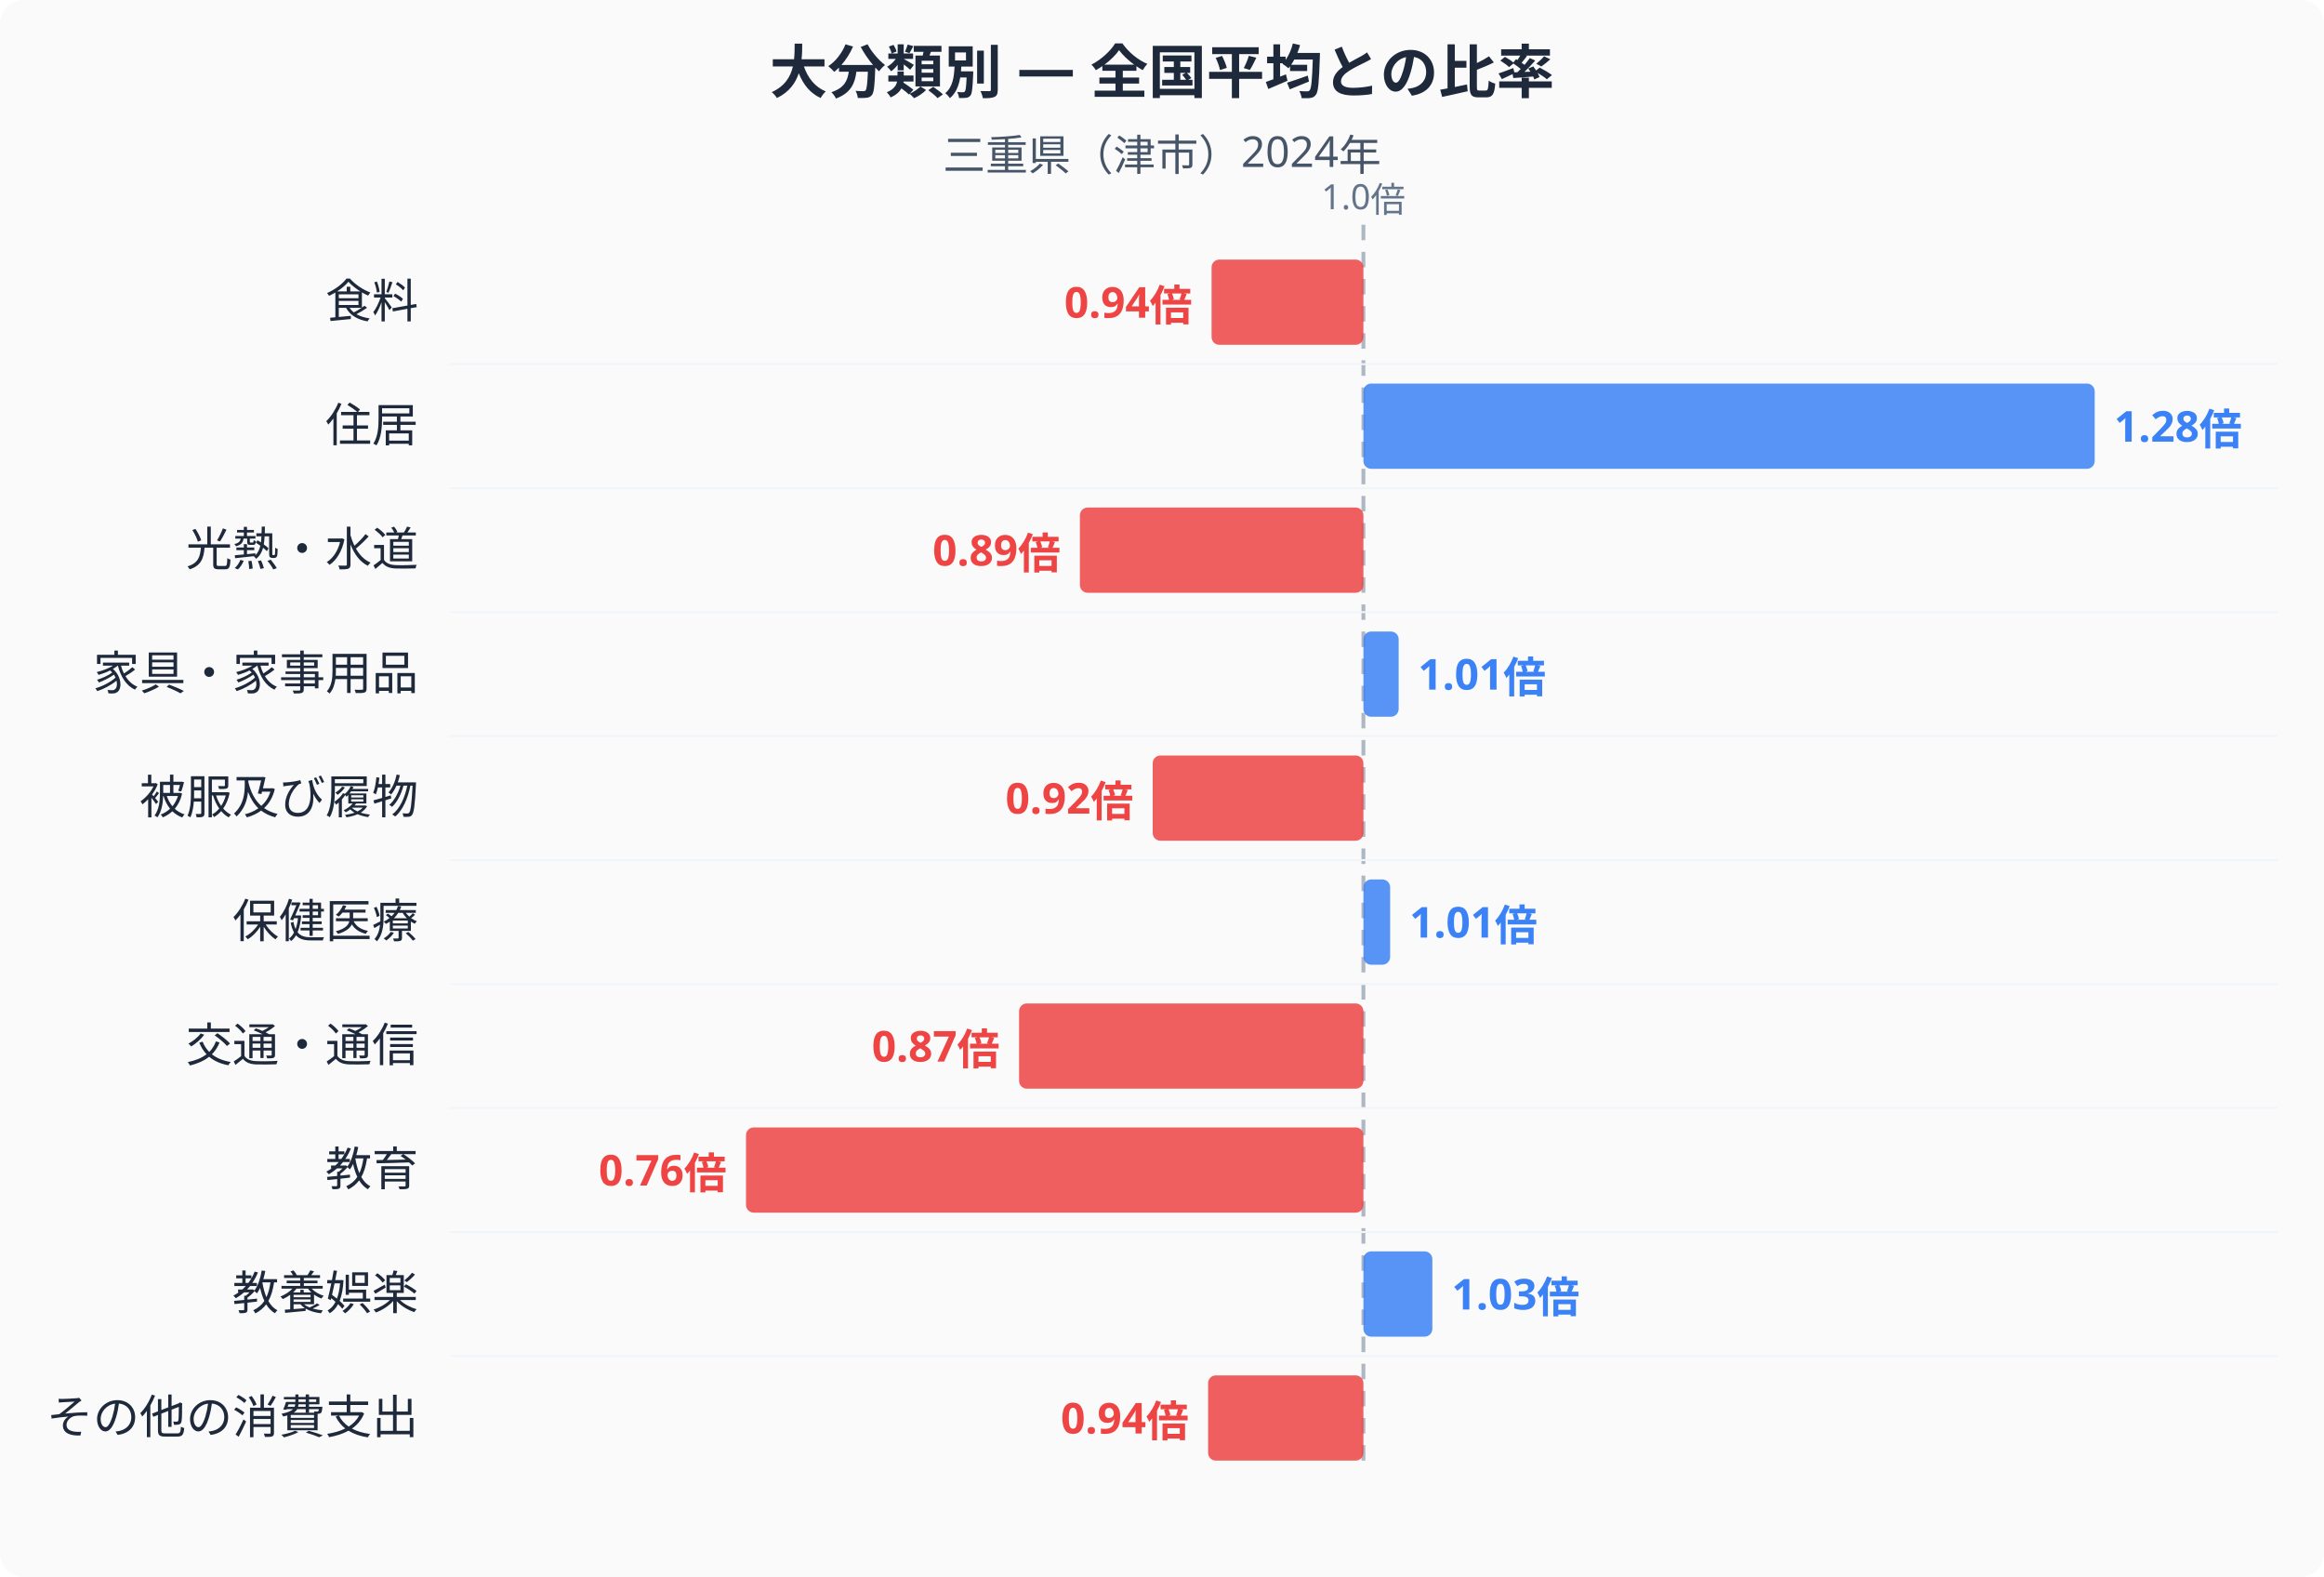
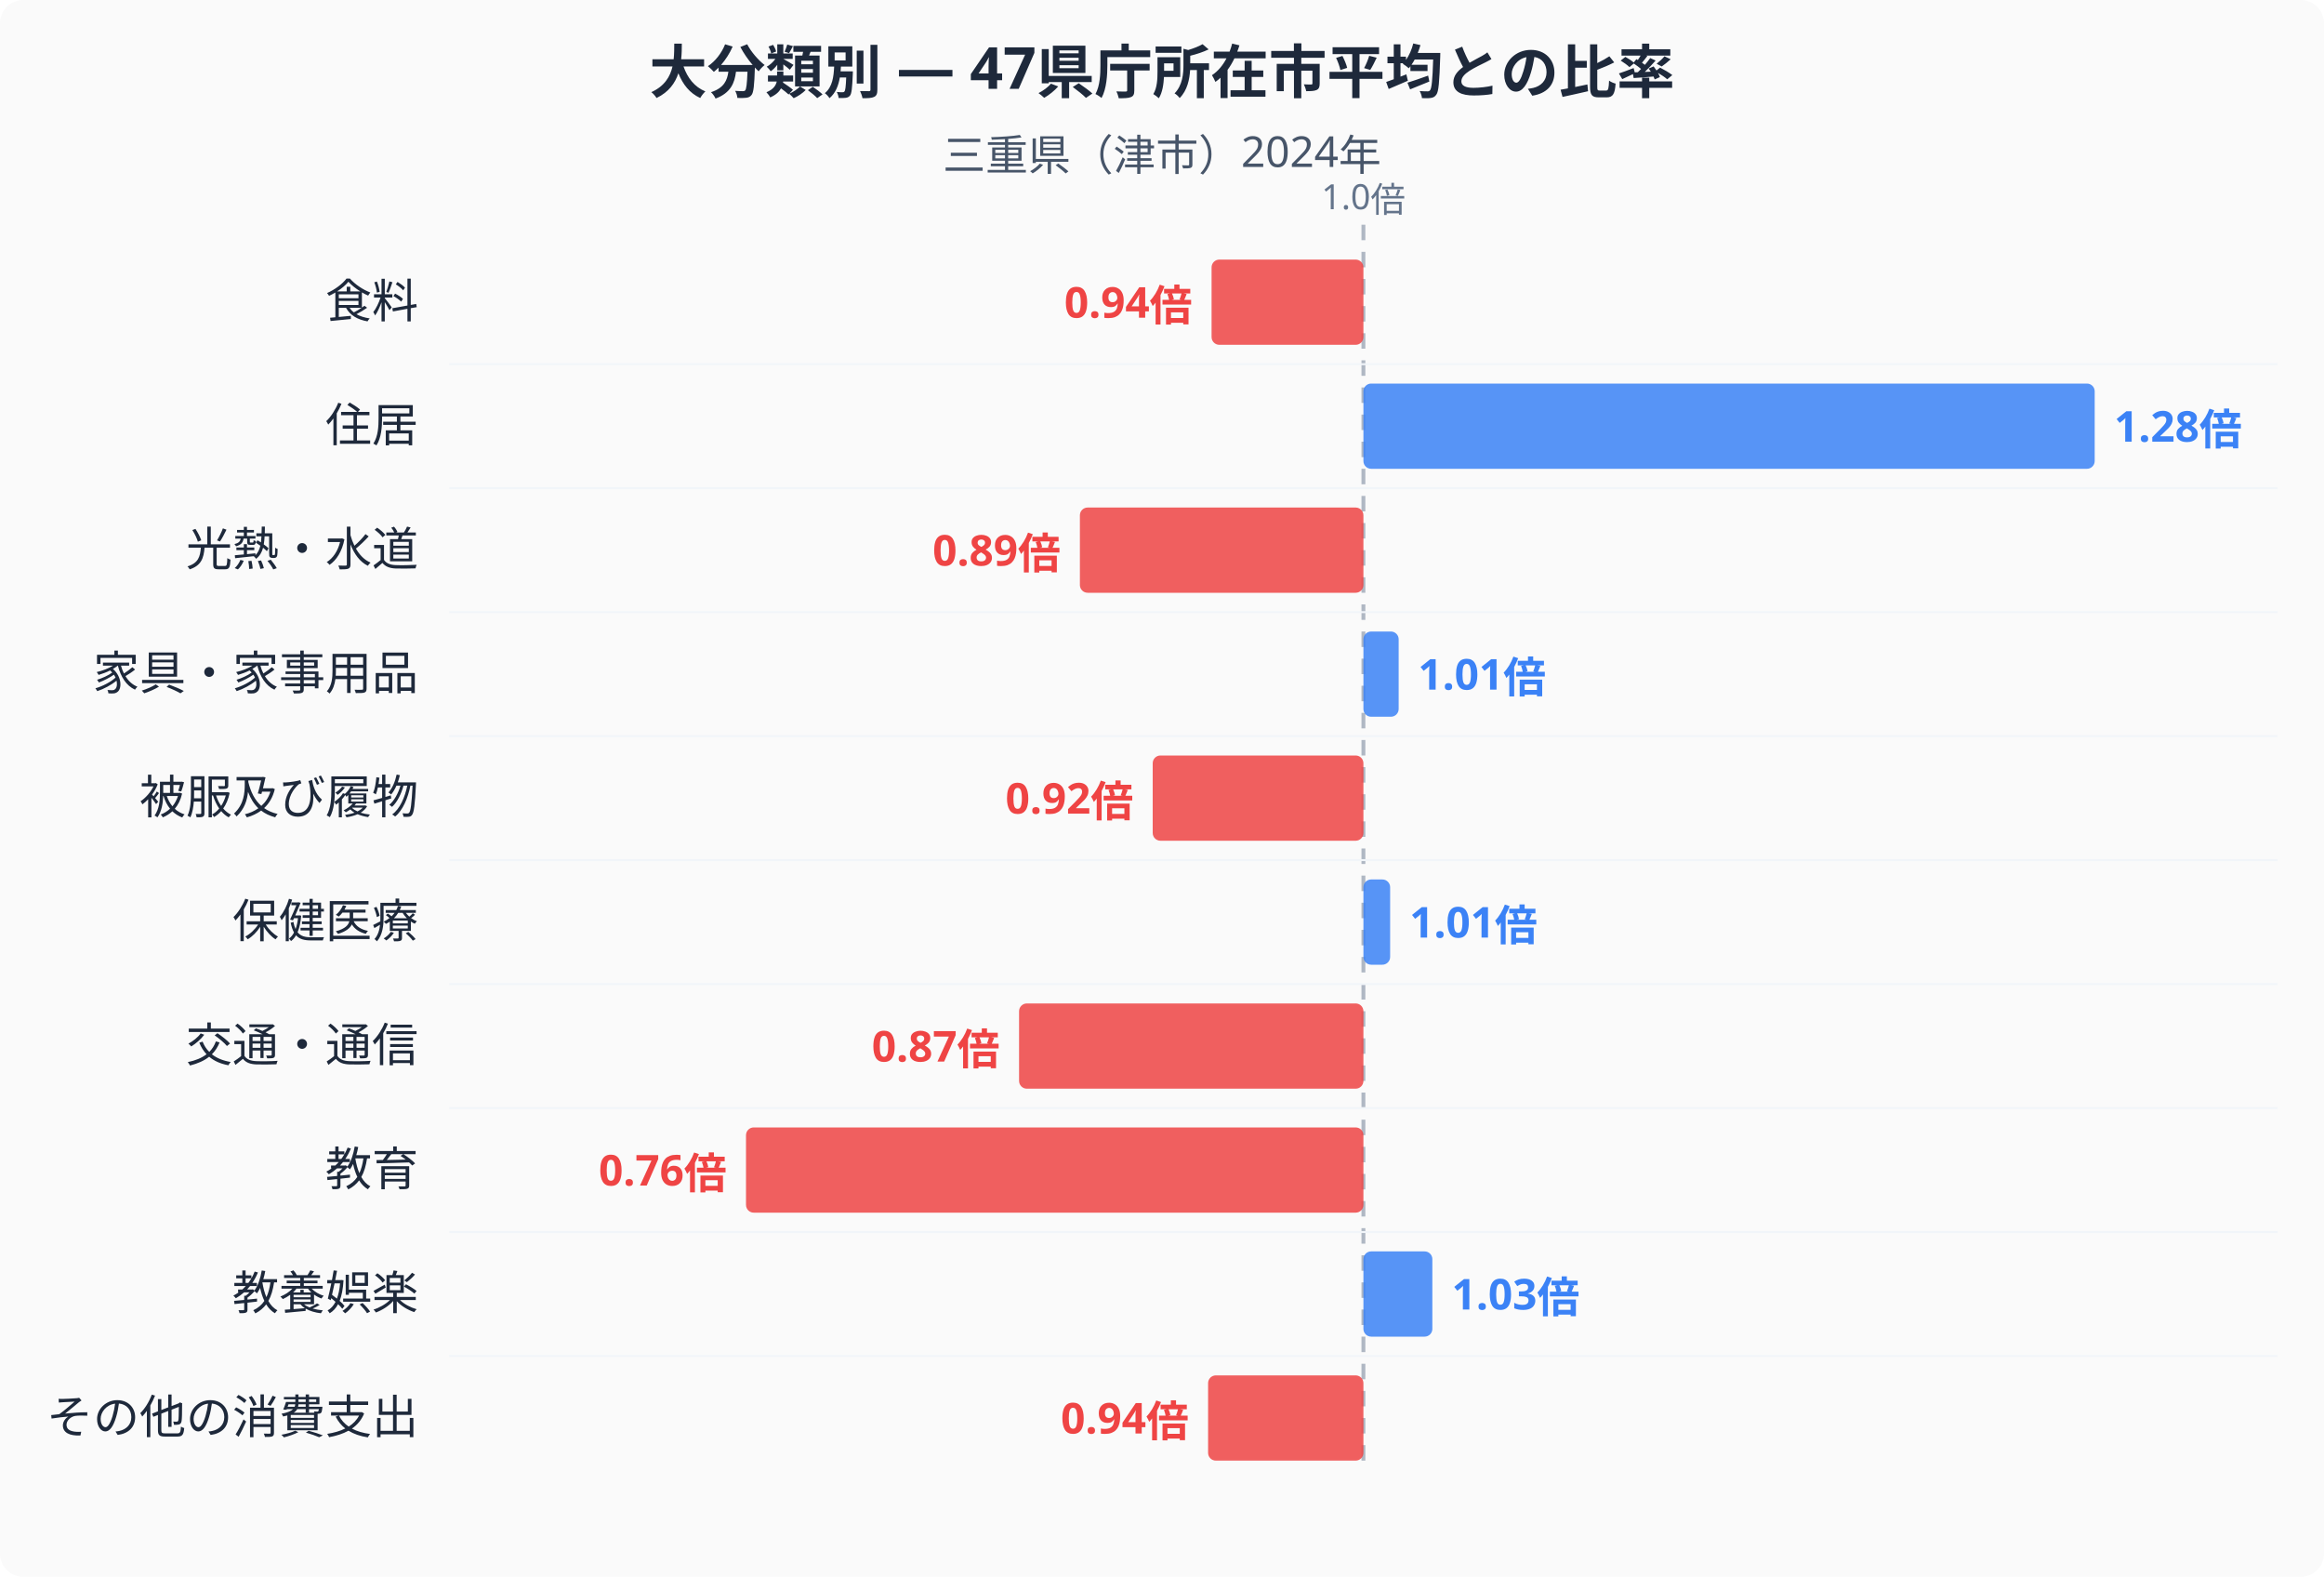
<svg xmlns="http://www.w3.org/2000/svg" viewBox="0 0 600 407" role="img" aria-label="三重県の大分類別支出比率">
  <style>text{font-family:'Hiragino Sans', 'Noto Sans JP', sans-serif}</style>
  <rect width="600" height="407" fill="#fafafa" rx="6" />
-   <text x="300" y="24" text-anchor="middle" font-size="15" font-weight="bold" fill="#1e293b">大分類別 — 全国平均との比率</text>
+   <text x="300" y="24" text-anchor="middle" font-size="15" font-weight="bold" fill="#1e293b">大分類別 — 47県庁所在市平均との比率</text>
  <text x="300" y="44" text-anchor="middle" font-size="11" fill="#475569">三重県（津市）2024年</text>
  <line x1="352" y1="58" x2="352" y2="378" stroke="#64748b" stroke-width="1" stroke-dasharray="4,3" opacity="0.5" />
  <text x="352" y="54" text-anchor="middle" font-size="9" fill="#64748b">1.0倍</text>
  <rect x="312.8" y="67" width="39.2" height="22" fill="#ef4444" rx="2" opacity="0.85" />
  <text x="108" y="82" text-anchor="end" font-size="12" fill="#1e293b">食料</text>
  <text x="307.8" y="82" text-anchor="end" font-size="11" font-weight="bold" fill="#ef4444">0.94倍</text>
  <line x1="116" y1="94" x2="588" y2="94" stroke="#f1f5f9" stroke-width="0.5" />
  <rect x="352" y="99" width="188.8" height="22" fill="#3b82f6" rx="2" opacity="0.85" />
  <text x="108" y="114" text-anchor="end" font-size="12" fill="#1e293b">住居</text>
  <text x="545.8" y="114" text-anchor="start" font-size="11" font-weight="bold" fill="#3b82f6">1.28倍</text>
  <line x1="116" y1="126" x2="588" y2="126" stroke="#f1f5f9" stroke-width="0.5" />
  <rect x="278.8" y="131" width="73.2" height="22" fill="#ef4444" rx="2" opacity="0.85" />
  <text x="108" y="146" text-anchor="end" font-size="12" fill="#1e293b">光熱・水道</text>
  <text x="273.8" y="146" text-anchor="end" font-size="11" font-weight="bold" fill="#ef4444">0.89倍</text>
  <line x1="116" y1="158" x2="588" y2="158" stroke="#f1f5f9" stroke-width="0.5" />
  <rect x="352" y="163" width="9.1" height="22" fill="#3b82f6" rx="2" opacity="0.85" />
  <text x="108" y="178" text-anchor="end" font-size="12" fill="#1e293b">家具・家事用品</text>
  <text x="366.1" y="178" text-anchor="start" font-size="11" font-weight="bold" fill="#3b82f6">1.01倍</text>
  <line x1="116" y1="190" x2="588" y2="190" stroke="#f1f5f9" stroke-width="0.5" />
  <rect x="297.6" y="195" width="54.4" height="22" fill="#ef4444" rx="2" opacity="0.85" />
  <text x="108" y="210" text-anchor="end" font-size="12" fill="#1e293b">被服及び履物</text>
  <text x="292.6" y="210" text-anchor="end" font-size="11" font-weight="bold" fill="#ef4444">0.92倍</text>
  <line x1="116" y1="222" x2="588" y2="222" stroke="#f1f5f9" stroke-width="0.5" />
  <rect x="352" y="227" width="6.9" height="22" fill="#3b82f6" rx="2" opacity="0.85" />
  <text x="108" y="242" text-anchor="end" font-size="12" fill="#1e293b">保健医療</text>
  <text x="363.9" y="242" text-anchor="start" font-size="11" font-weight="bold" fill="#3b82f6">1.01倍</text>
  <line x1="116" y1="254" x2="588" y2="254" stroke="#f1f5f9" stroke-width="0.5" />
  <rect x="263.1" y="259" width="88.9" height="22" fill="#ef4444" rx="2" opacity="0.85" />
  <text x="108" y="274" text-anchor="end" font-size="12" fill="#1e293b">交通・通信</text>
  <text x="258.1" y="274" text-anchor="end" font-size="11" font-weight="bold" fill="#ef4444">0.87倍</text>
  <line x1="116" y1="286" x2="588" y2="286" stroke="#f1f5f9" stroke-width="0.5" />
  <rect x="192.6" y="291" width="159.4" height="22" fill="#ef4444" rx="2" opacity="0.85" />
  <text x="108" y="306" text-anchor="end" font-size="12" fill="#1e293b">教育</text>
  <text x="187.6" y="306" text-anchor="end" font-size="11" font-weight="bold" fill="#ef4444">0.76倍</text>
  <line x1="116" y1="318" x2="588" y2="318" stroke="#f1f5f9" stroke-width="0.5" />
  <rect x="352" y="323" width="17.8" height="22" fill="#3b82f6" rx="2" opacity="0.85" />
  <text x="108" y="338" text-anchor="end" font-size="12" fill="#1e293b">教養娯楽</text>
  <text x="374.8" y="338" text-anchor="start" font-size="11" font-weight="bold" fill="#3b82f6">1.03倍</text>
  <line x1="116" y1="350" x2="588" y2="350" stroke="#f1f5f9" stroke-width="0.5" />
  <rect x="311.9" y="355" width="40.1" height="22" fill="#ef4444" rx="2" opacity="0.85" />
  <text x="108" y="370" text-anchor="end" font-size="12" fill="#1e293b">その他の消費支出</text>
  <text x="306.9" y="370" text-anchor="end" font-size="11" font-weight="bold" fill="#ef4444">0.94倍</text>
</svg>
